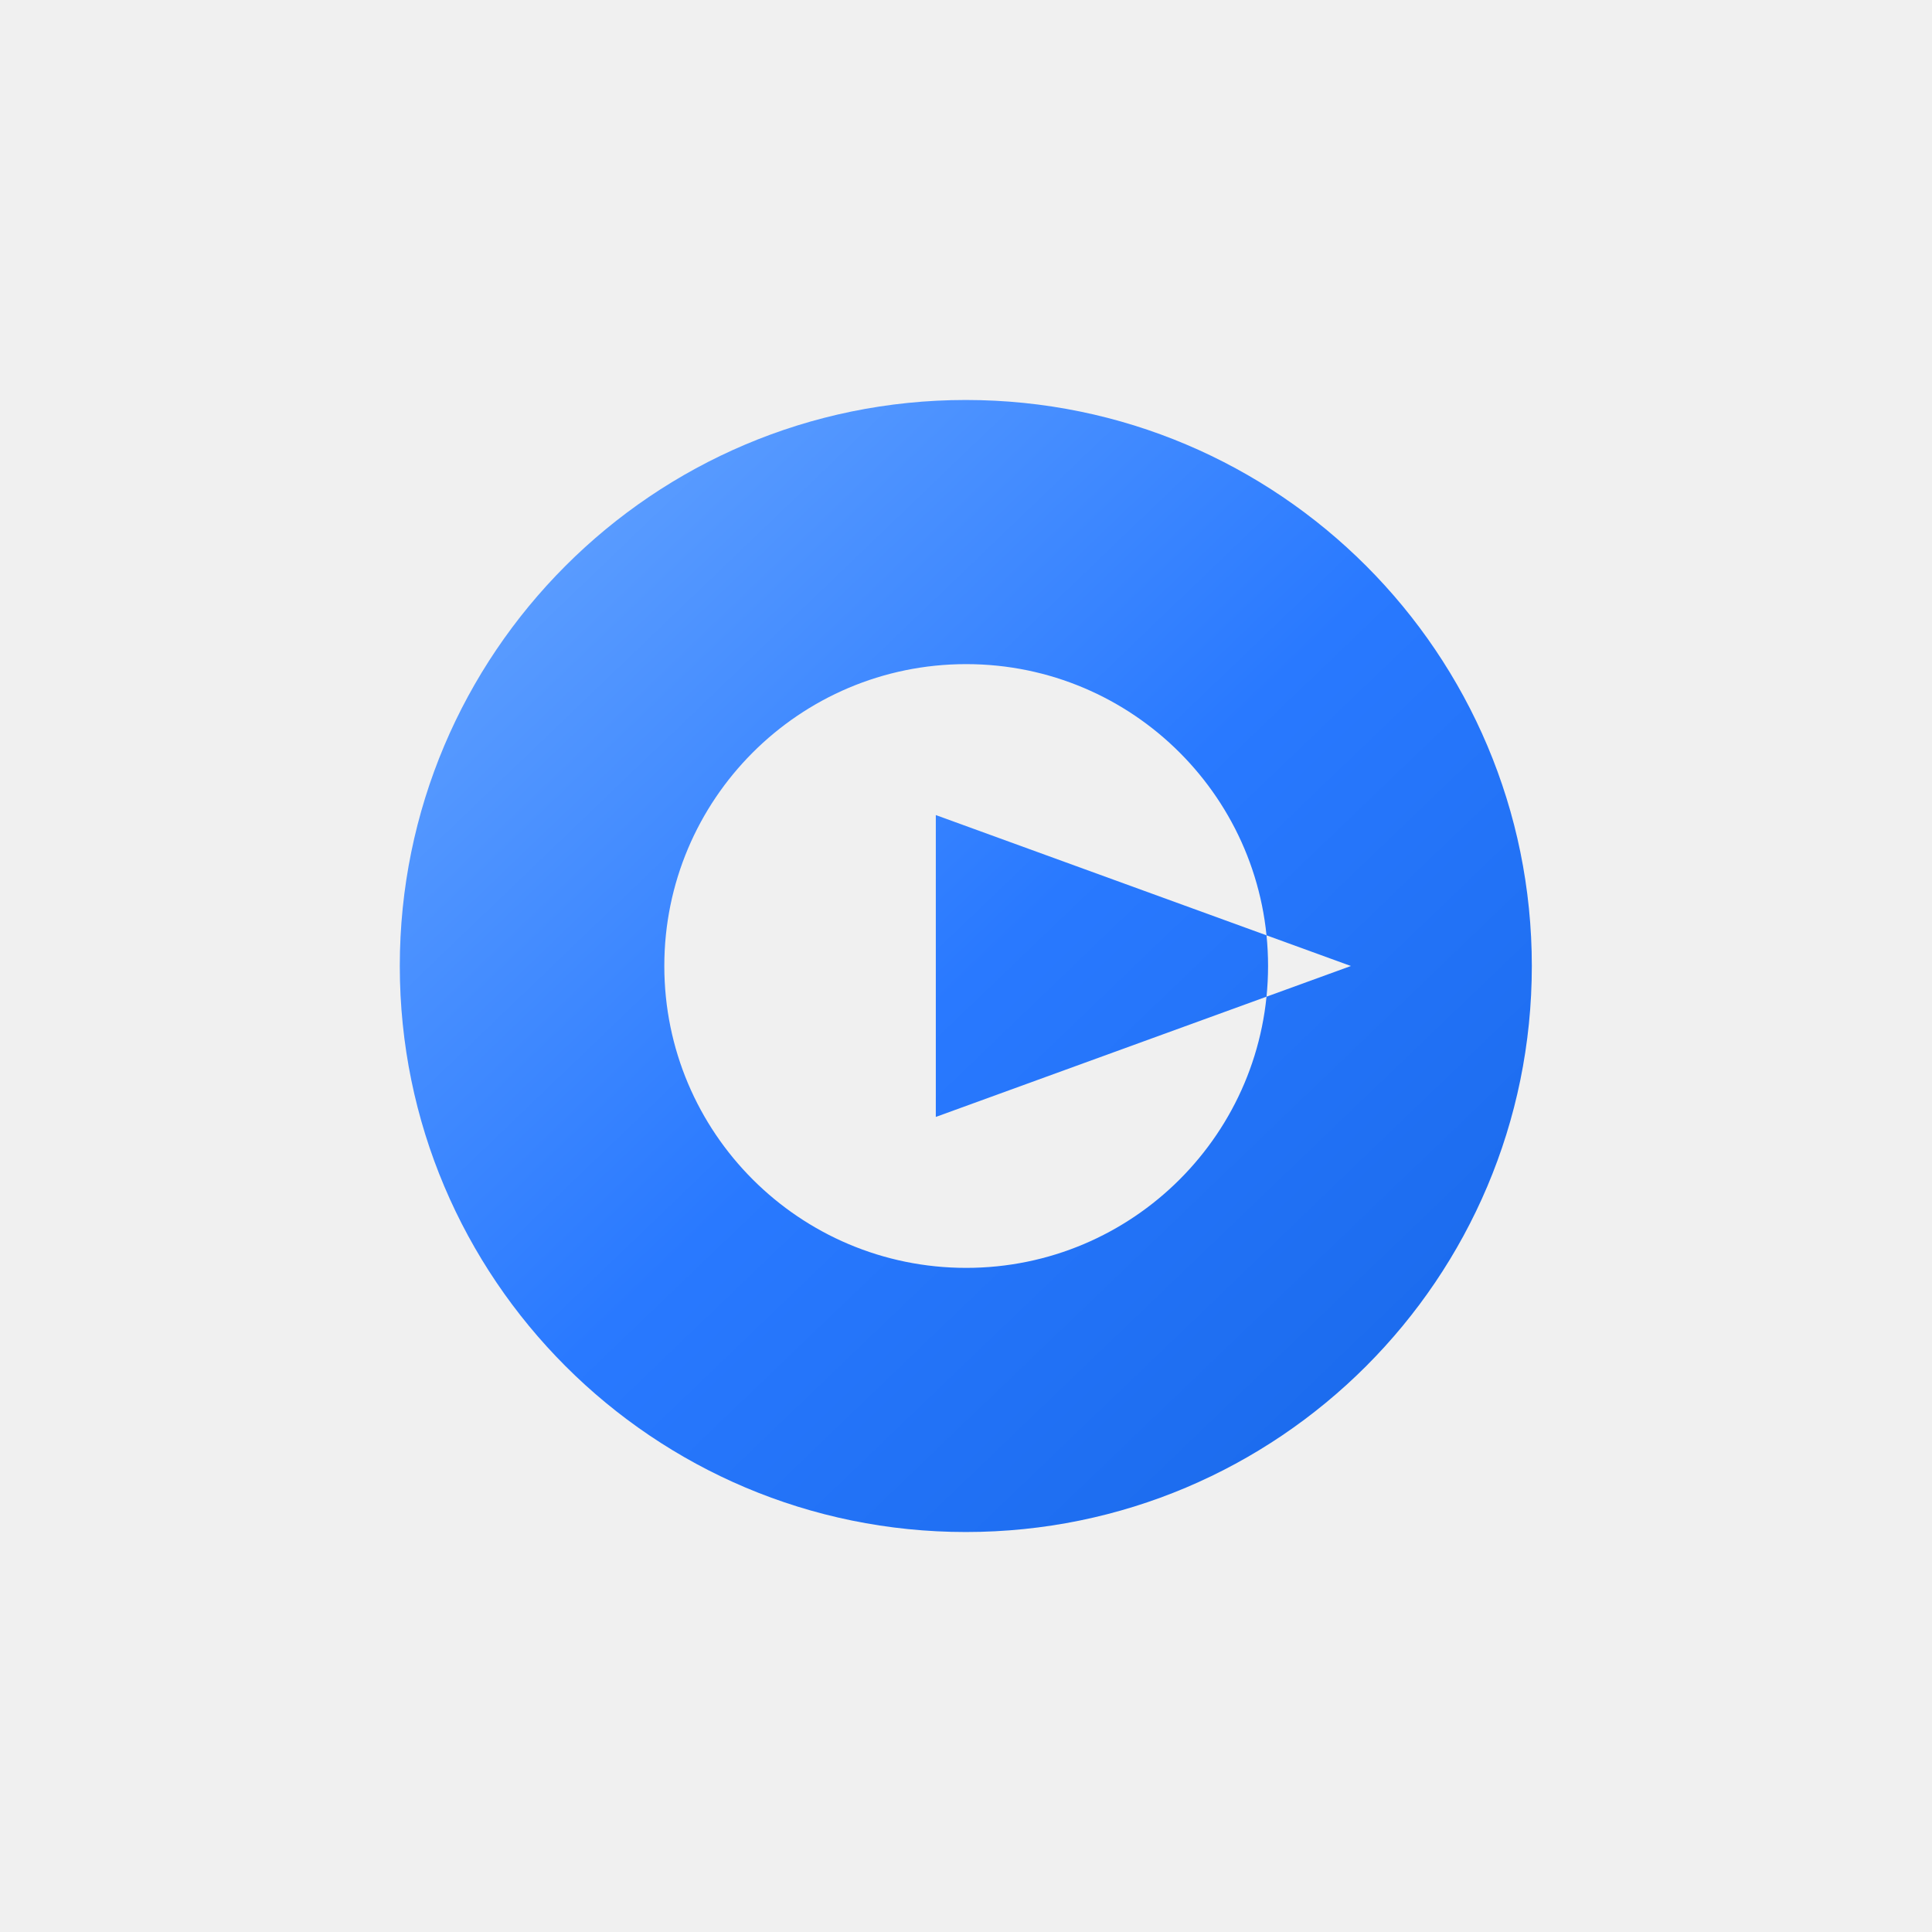
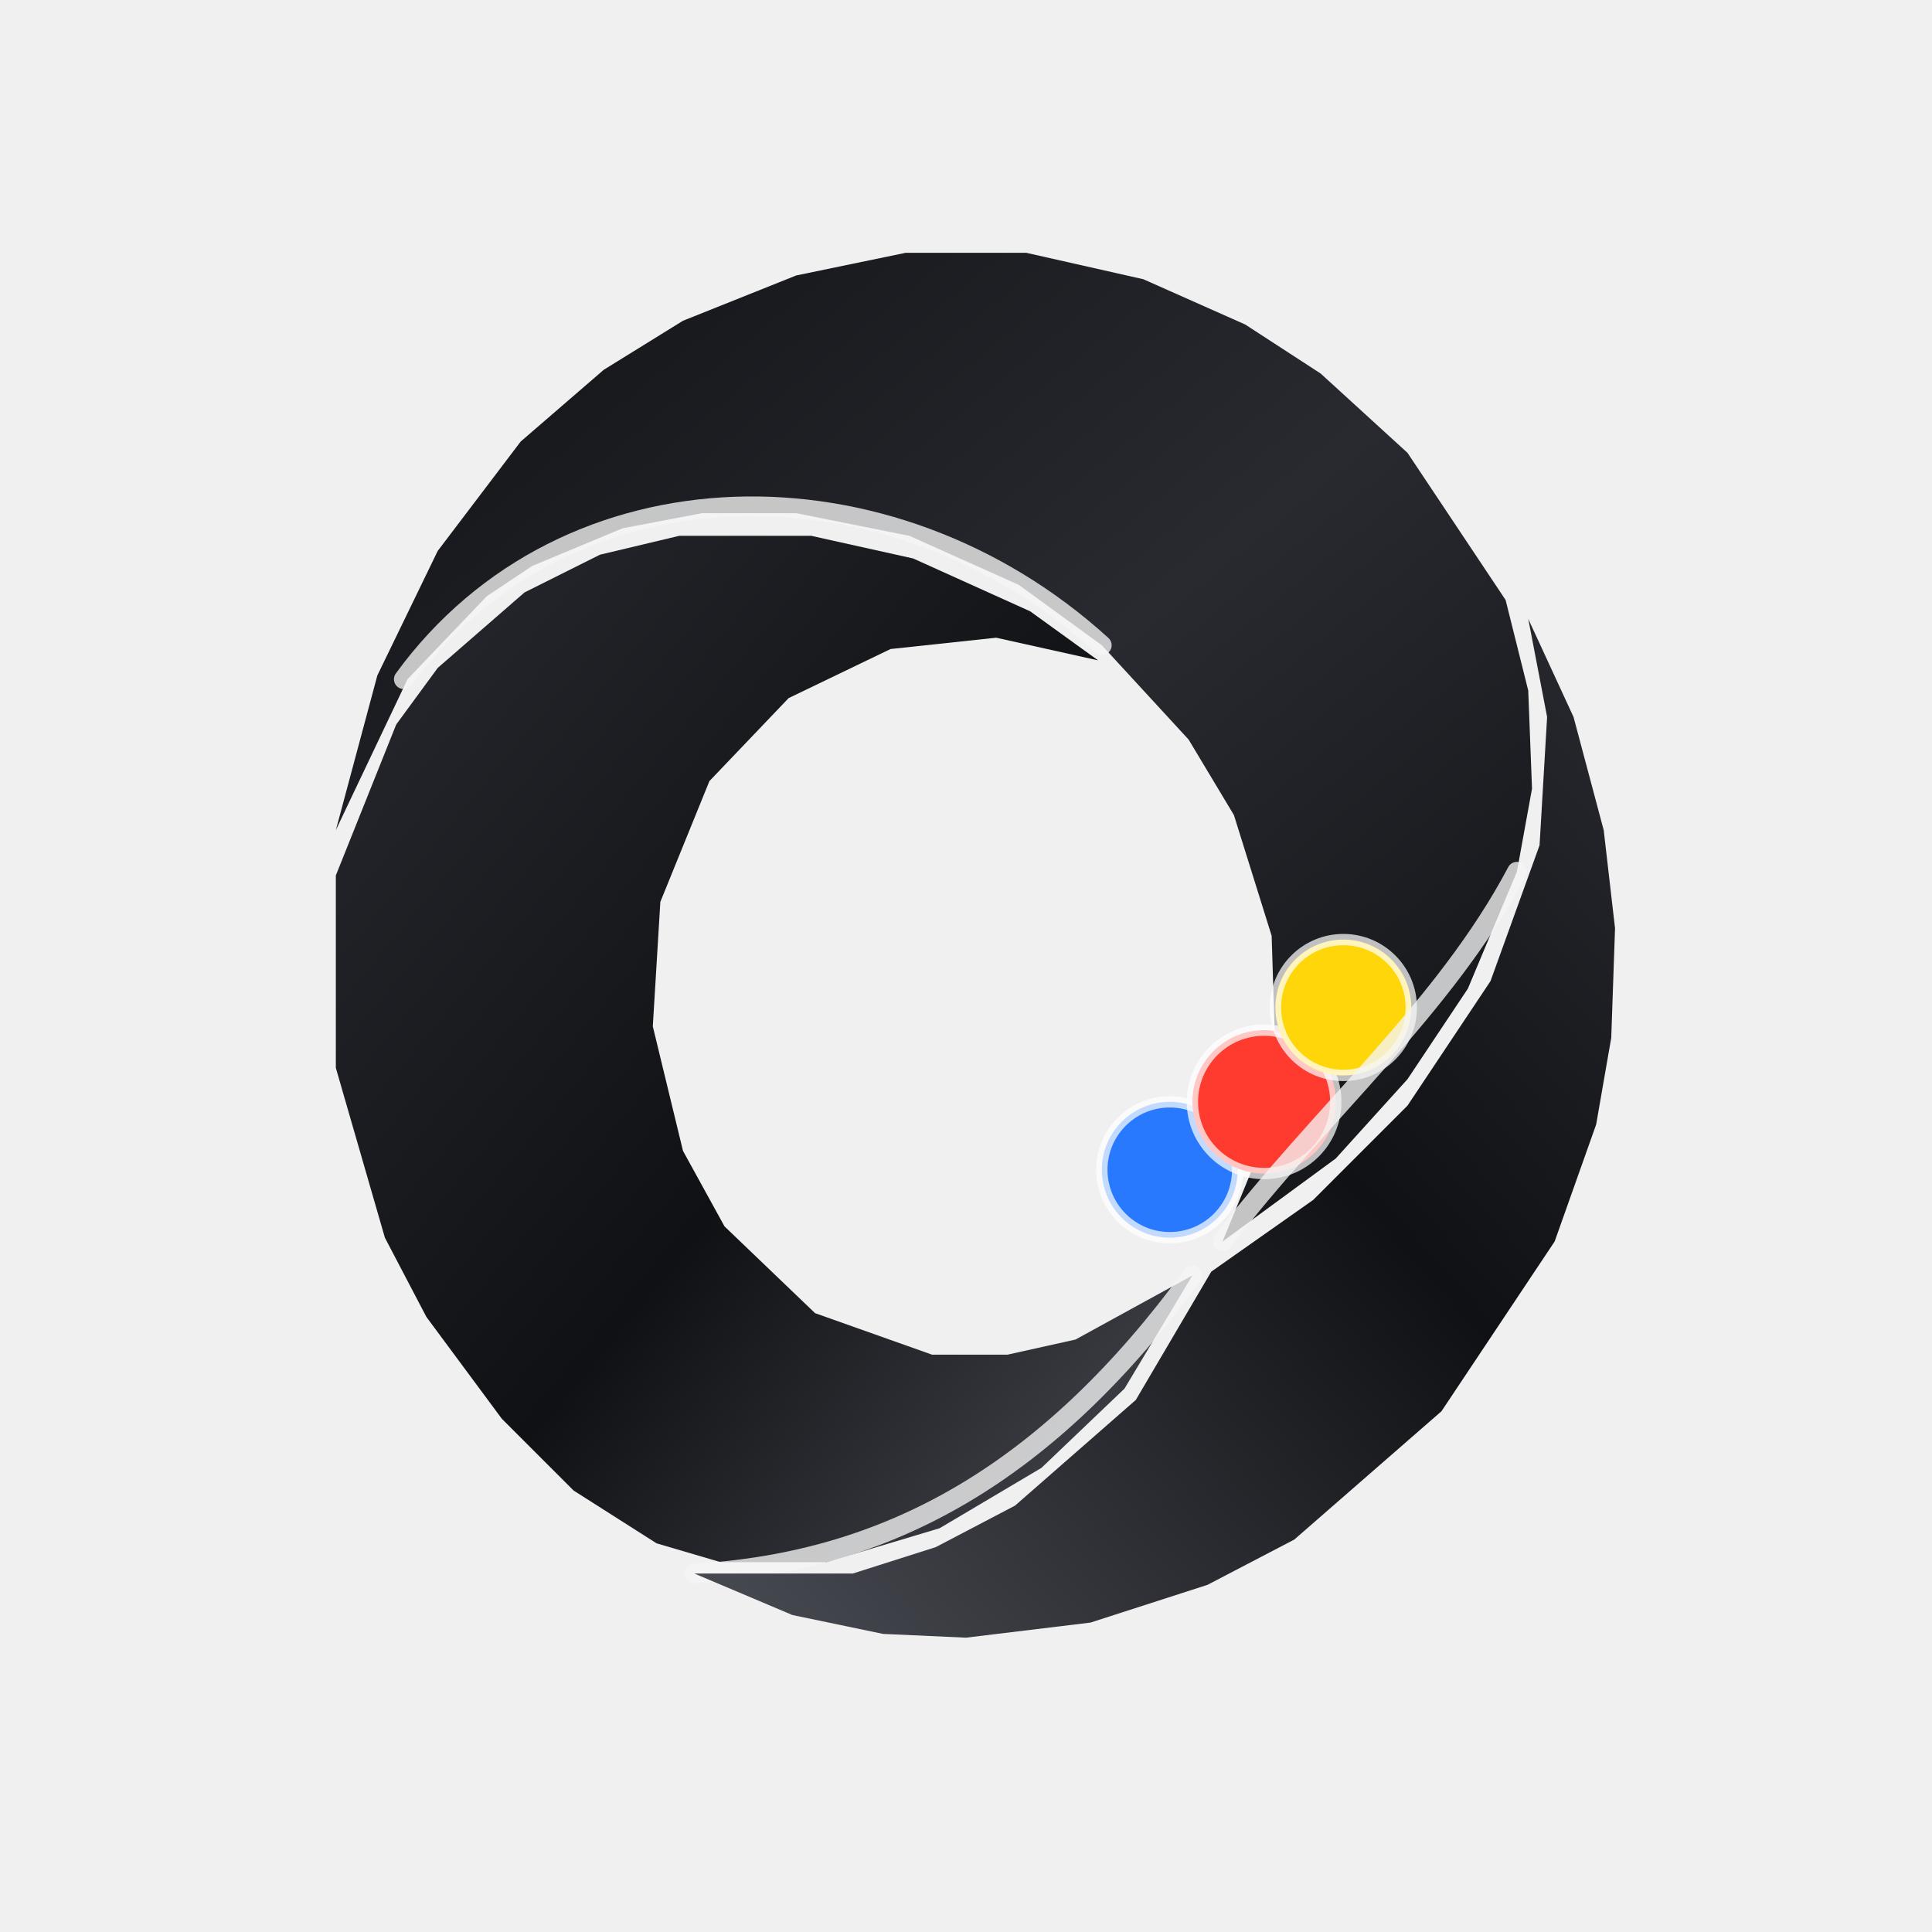
<svg xmlns="http://www.w3.org/2000/svg" viewBox="0 0 512 512" role="img" aria-label="Otya">
  <defs>
-     <linearGradient id="g" x1="120" y1="110" x2="400" y2="402" gradientUnits="userSpaceOnUse">
-       <stop stop-color="#68A6FF" />
-       <stop offset=".5" stop-color="#2979FF" />
-       <stop offset="1" stop-color="#1767E8" />
+     <linearGradient id="top" x1="0" y1="0" x2="1" y2="1">
+       <stop stop-color="#101114" />
+       <stop offset=".52" stop-color="#292a30" />
+       <stop offset="1" stop-color="#101114" />
+     </linearGradient>
+     <linearGradient id="left" x1="0" y1="0" x2="1" y2="1">
+       <stop stop-color="#292a30" />
+       <stop offset=".55" stop-color="#101114" />
+       <stop offset="1" stop-color="#4a4c54" />
+     </linearGradient>
+     <linearGradient id="right" x1="0" y1="1" x2="1" y2="0">
+       <stop stop-color="#4a4c54" />
+       <stop offset=".58" stop-color="#101114" />
+       <stop offset="1" stop-color="#292a30" />
    </linearGradient>
  </defs>
-   <path fill="url(#g)" fill-rule="evenodd" d="M256 106a150 150 0 1 1-.1 0H256Zm0 70a80 80 0 1 0 .1 0H256Zm-8 40 110 40-110 40Z" />
+   <path fill="url(#top)" d="M160 98 138 117 116 146 100 179 89 220 108 180 129 158 141 150 165 140 186 136 211 136 241 142 270 155 292 171 315 196 327 216 337 248 338 280 333 307 324 329 354 307 373 286 389 262 402 231 406 209 405 183 399 159 373 120 350 99 330 86 303 74 272 67 240 67 211 73 181 85Z" />
+   <path fill="url(#left)" d="M180 142 159 147 139 157 116 177 105 192 89 232 89 283 102 328 113 349 133 376 152 395 174 409 191 414 219 414 249 405 276 389 298 368 316 338 285 355 267 359 247 359 216 348 192 325 181 305 173 272 175 239 188 207 209 185 236 172 264 169 291 175 273 162 242 148 215 142Z" />
+   <path d="M107 180C150 121 236 120 292 171M184 417C236 414 278 390 316 338" fill="none" stroke="#f4f4f5" stroke-opacity=".78" stroke-width="5.2" stroke-linecap="round" />
+   <g stroke="#fff" stroke-opacity=".72" stroke-width="3">
+     <circle cx="310" cy="310" r="18" fill="#2979ff" />
+     <circle cx="335" cy="292" r="19" fill="#ff3b30" />
+     <circle cx="356" cy="267" r="18" fill="#ffd60a" />
+   </g>
+   <path fill="url(#right)" d="M405 164 410 190 408 224 395 260 373 293 348 318 321 337 301 371 269 399 248 410 226 417 184 417 210 428 234 433 256 434 289 430 320 420 343 408 382 374 412 329 423 298 427 275 428 246 425 220 417 190Z" />
+   <path d="M324 329C350 295 383 267 402 231" fill="none" stroke="#f4f4f5" stroke-opacity=".78" stroke-width="5.2" stroke-linecap="round" />
</svg>
